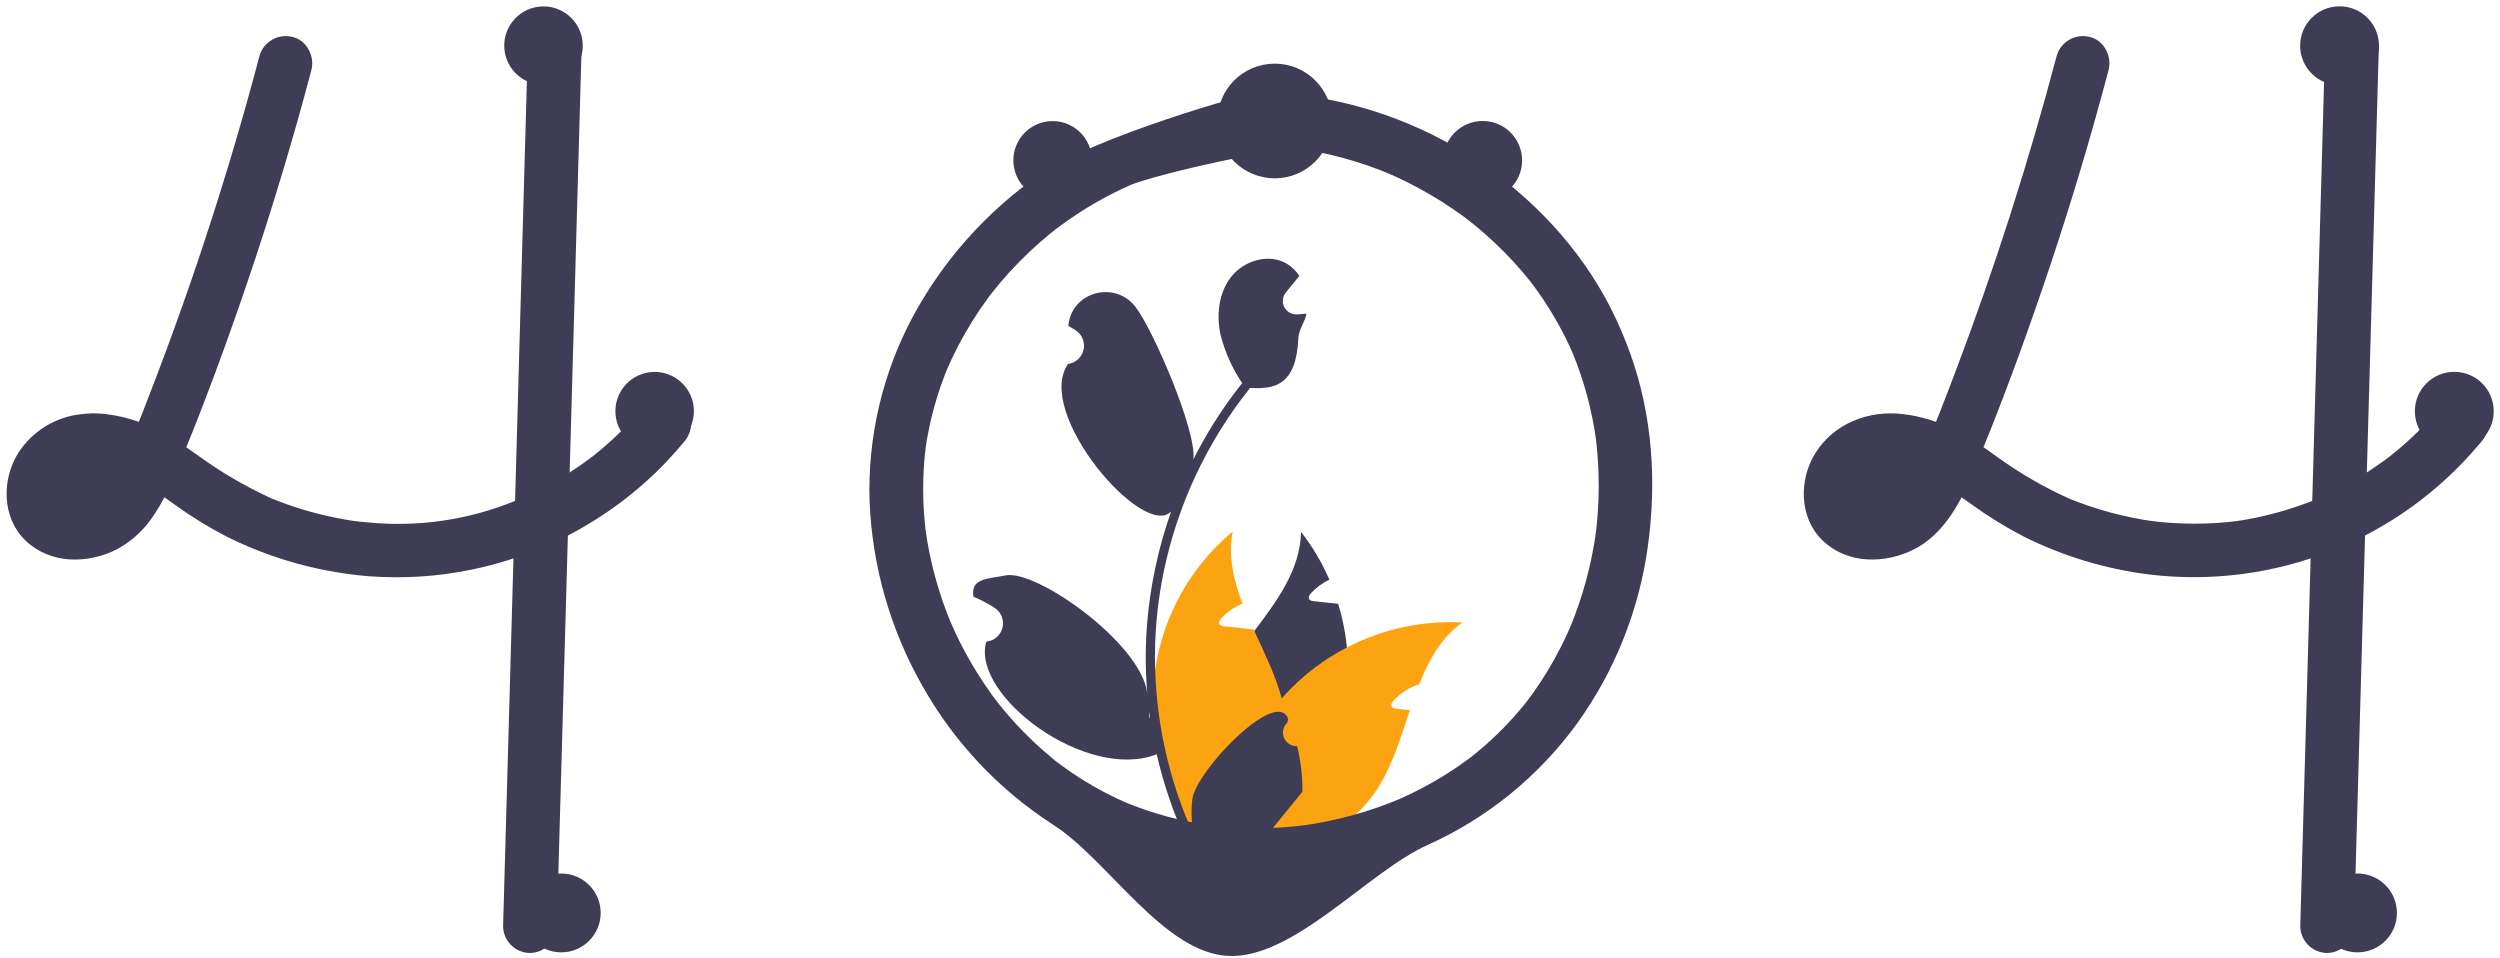
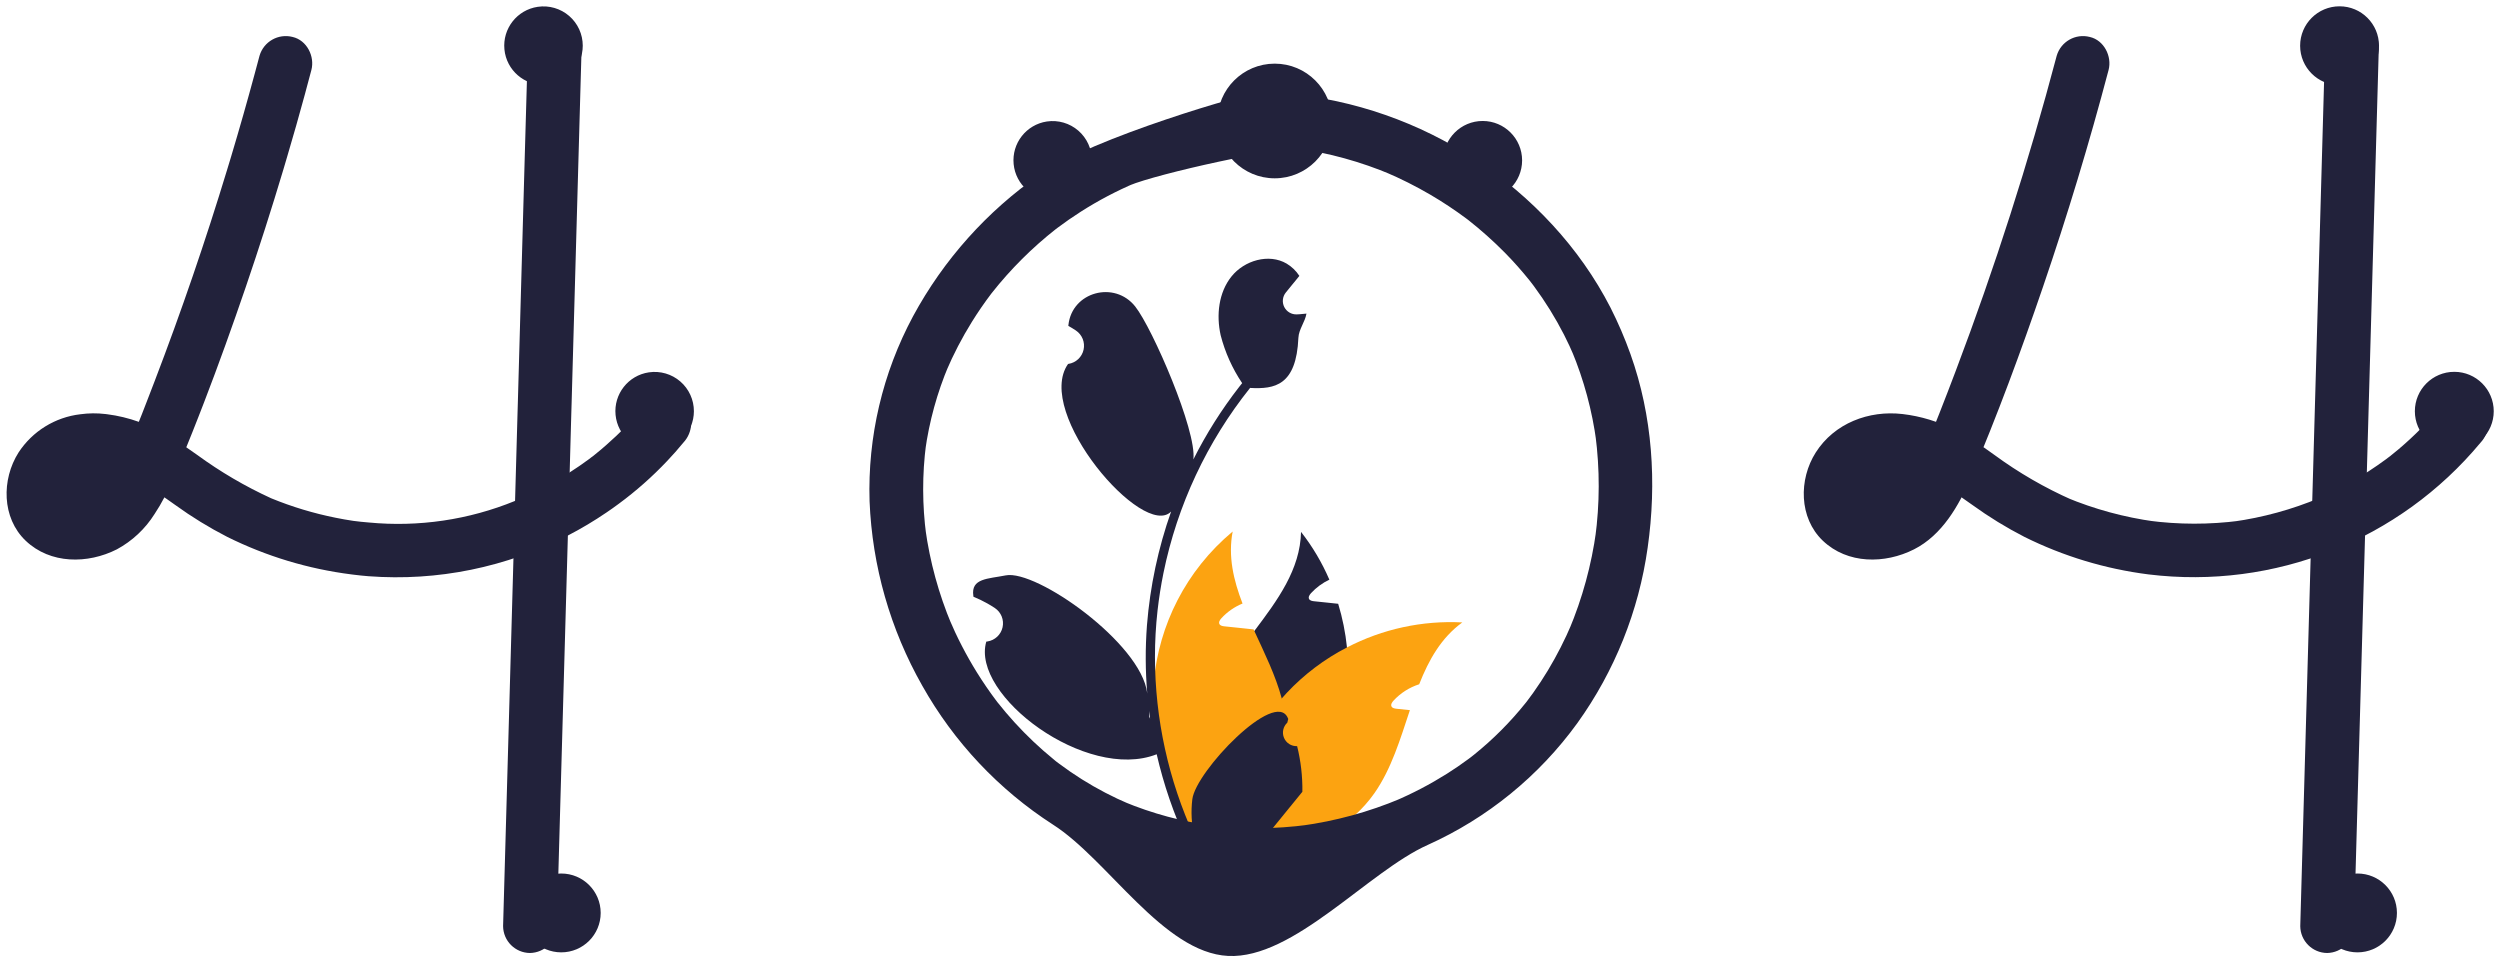
- <svg xmlns="http://www.w3.org/2000/svg" width="517" height="198" viewBox="0 0 517 198" fill="none">
-   <path d="M142.564 85.668C142.307 84.918 141.875 84.239 141.304 83.689C141.093 83.493 140.864 83.317 140.622 83.163C138.686 81.874 135.795 81.585 133.956 83.163C133.771 83.323 133.6 83.499 133.444 83.689C132.896 84.364 132.332 85.023 131.754 85.668C130.805 86.75 129.834 87.795 128.818 88.81C128.529 89.091 128.239 89.381 127.943 89.662C127.772 89.833 127.602 89.996 127.431 90.159C126.779 90.781 126.111 91.381 125.437 91.974C125.081 92.293 124.725 92.604 124.362 92.908C123.82 93.36 123.279 93.812 122.73 94.249C122.679 94.286 122.627 94.323 122.575 94.368C122.56 94.375 122.553 94.39 122.538 94.398C122.53 94.398 122.523 94.398 122.515 94.412C122.495 94.42 122.478 94.433 122.464 94.45C122.3 94.561 122.189 94.635 122.108 94.701C122.137 94.687 122.167 94.664 122.197 94.65C122.063 94.753 121.922 94.857 121.789 94.961C120.491 95.917 119.164 96.836 117.807 97.695C114.45 99.843 110.924 101.714 107.264 103.29C107.019 103.387 106.767 103.491 106.515 103.587C96.931 107.511 86.536 109.042 76.227 108.048C75.174 107.967 74.121 107.855 73.068 107.715C71.852 107.537 70.644 107.322 69.443 107.077C64.87 106.165 60.396 104.815 56.082 103.046C50.686 100.576 45.553 97.567 40.764 94.064C40.022 93.538 39.273 93.012 38.524 92.501C39.377 90.411 40.215 88.321 41.031 86.216C41.438 85.201 41.831 84.186 42.217 83.163C45.249 75.285 48.096 67.334 50.825 59.352C53.583 51.267 56.186 43.135 58.632 34.956C58.885 34.126 59.129 33.296 59.367 32.467C60.649 28.146 61.88 23.816 63.059 19.476C63.17 19.053 63.289 18.638 63.392 18.216C63.733 16.971 64.067 15.726 64.394 14.481C65.135 11.672 63.459 8.315 60.508 7.641C57.555 6.884 54.533 8.601 53.672 11.524C53.353 12.724 53.035 13.918 52.708 15.118C51.144 20.921 49.498 26.703 47.77 32.467C47.518 33.296 47.266 34.126 47.014 34.956C43.203 47.51 39.019 59.938 34.461 72.24C33.913 73.729 33.356 75.214 32.793 76.693C32.519 77.42 32.244 78.146 31.963 78.872C31.421 80.302 30.865 81.733 30.309 83.163C29.99 84 29.664 84.838 29.338 85.668C29.123 86.194 28.915 86.72 28.708 87.239C26.594 86.48 24.403 85.953 22.175 85.668L21.82 85.623C20.092 85.416 18.346 85.431 16.622 85.668C11.4 86.277 6.718 89.171 3.84 93.568C0.303 99.133 0.347 107.092 5.308 111.82C10.416 116.689 18.149 116.652 24.163 113.606C27.349 111.883 30.036 109.366 31.963 106.299C32.701 105.187 33.379 104.037 33.994 102.853C34.15 102.957 34.306 103.061 34.461 103.172C35.054 103.587 35.648 104.009 36.233 104.424C39.646 106.896 43.243 109.103 46.992 111.027C55.053 115.033 63.73 117.655 72.661 118.786C72.861 118.808 73.054 118.838 73.254 118.86C74.24 118.986 75.233 119.083 76.227 119.164C90.479 120.238 104.749 117.323 117.437 110.746C118.512 110.19 119.577 109.607 120.632 108.997C122.271 108.048 123.872 107.04 125.437 105.973C126.289 105.395 127.12 104.81 127.943 104.195C131.539 101.547 134.892 98.583 137.96 95.339C139.124 94.116 140.238 92.854 141.304 91.552C142.311 90.487 142.892 89.089 142.935 87.624C142.929 86.955 142.804 86.293 142.564 85.668ZM19.788 103.32C19.944 103.209 20.099 103.09 20.248 102.972C20.203 103.083 19.988 103.209 19.788 103.32ZM22.168 100.926C21.997 101.119 21.842 101.312 21.671 101.504C21.152 102.085 20.595 102.629 20.003 103.135C19.922 103.209 19.832 103.283 19.744 103.35C19.742 103.35 19.74 103.35 19.738 103.352C19.737 103.353 19.736 103.355 19.736 103.357C19.629 103.405 19.525 103.459 19.425 103.52C19.106 103.713 18.78 103.891 18.446 104.054C17.793 104.294 17.121 104.48 16.437 104.61C15.911 104.648 15.384 104.653 14.857 104.624H14.843C14.479 104.544 14.121 104.445 13.768 104.328C13.589 104.239 13.419 104.135 13.248 104.031C13.182 103.972 13.122 103.913 13.085 103.876C13.013 103.81 12.946 103.738 12.885 103.661C12.885 103.659 12.884 103.657 12.883 103.656C12.882 103.654 12.88 103.653 12.878 103.654C12.796 103.505 12.707 103.357 12.626 103.209C12.621 103.205 12.619 103.2 12.618 103.194C12.559 103.009 12.507 102.816 12.463 102.623C12.447 102.285 12.449 101.946 12.47 101.608C12.569 101.135 12.703 100.669 12.87 100.215C13.021 99.893 13.191 99.581 13.382 99.281C13.397 99.252 13.471 99.133 13.553 99C13.56 98.992 13.56 98.992 13.56 98.985C13.671 98.859 13.782 98.725 13.901 98.607C14.101 98.385 14.316 98.192 14.531 97.992C14.949 97.718 15.383 97.468 15.829 97.243C16.537 96.992 17.263 96.796 18.001 96.658C19.09 96.571 20.184 96.581 21.271 96.688C22.3 96.866 23.316 97.116 24.311 97.436C23.708 98.605 23.022 99.73 22.257 100.8C22.227 100.845 22.198 100.889 22.168 100.926ZM13.923 98.488C13.858 98.593 13.781 98.69 13.693 98.777C13.752 98.668 13.83 98.57 13.923 98.488Z" fill="#3F3D56" />
-   <path d="M120.276 9.982C120.21 12.309 120.143 14.636 120.076 16.963C119.935 22.128 119.789 27.296 119.639 32.467C119.483 38.284 119.32 44.099 119.149 49.911C119.068 52.913 118.984 55.914 118.897 58.915C118.667 67 118.44 75.083 118.215 83.163C118.193 84 118.163 84.83 118.141 85.668C118.03 89.677 117.918 93.686 117.807 97.695C117.681 102.045 117.558 106.396 117.437 110.746C117.348 114.006 117.256 117.269 117.162 120.535C116.495 144.197 115.828 167.86 115.16 191.522C115.102 194.567 112.646 197.022 109.599 197.08C106.539 197.055 104.063 194.581 104.039 191.522C104.409 178.213 104.785 164.903 105.166 151.593C105.499 139.558 105.838 127.523 106.181 115.488C106.293 111.524 106.404 107.557 106.515 103.587C106.686 97.614 106.854 91.641 107.019 85.668C107.041 84.83 107.071 84 107.093 83.163C107.108 82.429 107.13 81.703 107.153 80.969C107.479 69.372 107.805 57.772 108.131 46.169C108.265 41.604 108.393 37.036 108.517 32.467C108.665 27.257 108.813 22.049 108.962 16.845C109.029 14.555 109.088 12.272 109.155 9.982C109.213 6.937 111.669 4.483 114.715 4.424C117.776 4.449 120.252 6.923 120.276 9.982Z" fill="#3F3D56" />
-   <path d="M425.328 11.525C419.497 33.593 412.528 55.346 404.448 76.695C402.219 82.584 399.938 88.461 397.5 94.267L398.06 92.94C396.972 95.705 395.582 98.343 393.916 100.804C393.803 100.962 393.687 101.12 393.57 101.275C394.146 100.539 394.256 100.394 393.898 100.839C393.71 101.062 393.524 101.285 393.329 101.503C392.81 102.083 392.253 102.629 391.662 103.135C391.513 103.263 391.362 103.387 391.208 103.509L391.903 102.969C391.823 103.159 391.256 103.411 391.08 103.519C390.509 103.864 389.913 104.166 389.297 104.422L390.625 103.862C389.616 104.268 388.563 104.557 387.488 104.722L388.966 104.524C387.91 104.669 386.839 104.681 385.78 104.558L387.258 104.756C386.391 104.637 385.543 104.409 384.733 104.077L386.062 104.637C385.63 104.449 385.214 104.227 384.817 103.973C384.616 103.842 383.998 103.374 384.806 103.991C385.646 104.633 384.914 104.046 384.741 103.876C384.597 103.734 384.467 103.579 384.326 103.435C383.672 102.764 385.065 104.588 384.62 103.804C384.383 103.411 384.165 103.006 383.969 102.591L384.53 103.919C384.275 103.287 384.093 102.628 383.99 101.954L384.189 103.432C384.082 102.594 384.082 101.746 384.186 100.908L383.988 102.386C384.124 101.451 384.371 100.535 384.725 99.659L384.165 100.986C384.411 100.397 384.703 99.827 385.038 99.283C385.192 99.002 385.373 98.736 385.578 98.489C385.615 98.501 384.638 99.61 385.156 99.05C385.292 98.903 385.418 98.749 385.556 98.604C385.775 98.371 386.011 98.159 386.242 97.938C387.016 97.201 385.158 98.654 386.052 98.071C386.7 97.645 387.381 97.274 388.09 96.96L386.762 97.52C387.949 97.033 389.194 96.699 390.465 96.528L388.987 96.726C390.58 96.543 392.189 96.562 393.777 96.783L392.299 96.584C394.31 96.889 396.275 97.442 398.15 98.229L396.822 97.669C400.818 99.384 404.357 101.93 407.89 104.426C411.303 106.896 414.898 109.102 418.646 111.026C426.707 115.033 435.385 117.656 444.316 118.788C470.345 121.975 496.208 111.714 512.964 91.552C513.97 90.486 514.549 89.087 514.592 87.622C514.582 86.15 513.998 84.74 512.964 83.692C510.924 81.82 507.07 81.292 505.1 83.692C503.232 85.971 501.225 88.131 499.089 90.159C498.092 91.105 497.068 92.021 496.018 92.909C495.418 93.415 494.809 93.912 494.193 94.399C493.901 94.629 492.993 95.243 494.388 94.253C494.068 94.48 493.762 94.727 493.446 94.96C488.776 98.401 483.716 101.278 478.371 103.531L479.699 102.97C473.963 105.375 467.939 107.025 461.777 107.878L463.256 107.68C456.917 108.513 450.497 108.503 444.161 107.651L445.639 107.85C439.305 106.98 433.11 105.294 427.209 102.833L428.537 103.393C422.843 100.875 417.439 97.746 412.421 94.062C409.809 92.129 407.055 90.396 404.181 88.879C400.834 87.17 397.209 86.069 393.476 85.627C386.478 84.803 379.347 87.528 375.499 93.571C371.958 99.133 372.004 107.091 376.962 111.82C382.069 116.691 389.803 116.65 395.822 113.603C401.618 110.669 405.099 104.573 407.548 98.825C413.057 85.889 417.935 72.655 422.48 59.353C426.977 46.193 431.054 32.9 434.713 19.474C435.166 17.811 435.613 16.146 436.053 14.48C436.795 11.672 435.118 8.314 432.169 7.643C429.215 6.883 426.189 8.6 425.328 11.525Z" fill="#3F3D56" />
-   <path d="M480.813 9.982L478.811 80.971L476.82 151.591L475.694 191.522C475.72 194.581 478.195 197.054 481.255 197.08C484.301 197.022 486.757 194.567 486.816 191.522L488.817 120.533L490.809 49.914L491.934 9.982C491.908 6.923 489.434 4.45 486.374 4.424C483.327 4.483 480.872 6.937 480.813 9.982Z" fill="#3F3D56" />
-   <path d="M277.789 148.14C275.615 157.832 270.408 166.58 262.923 173.114C262.375 173.588 261.826 174.048 261.255 174.5C259.869 174.626 258.492 174.754 257.125 174.885C255.991 174.989 254.871 175.1 253.759 175.204L253.559 175.226L253.418 174.011L252.854 169.09C248.426 161.864 247.526 153.018 250.408 145.05C252.365 139.773 255.909 135.112 259.394 130.488C264.206 124.1 268.884 117.786 269.055 109.997C271.423 113.026 273.391 116.346 274.912 119.876C273.477 120.551 272.188 121.5 271.116 122.669C270.812 123.003 270.508 123.47 270.716 123.87C270.894 124.211 271.339 124.292 271.724 124.337C272.651 124.433 273.585 124.529 274.512 124.626C275.253 124.707 275.995 124.781 276.736 124.863C277.633 127.806 278.242 130.829 278.553 133.889C279.053 138.65 278.795 143.46 277.789 148.14Z" fill="#3F3D56" />
-   <path d="M302.405 128.716C298.031 131.896 295.473 136.468 293.486 141.507C291.449 142.159 289.617 143.328 288.17 144.901C287.866 145.235 287.562 145.702 287.769 146.102C287.947 146.443 288.392 146.524 288.778 146.569C289.704 146.665 290.639 146.761 291.565 146.858C289.578 152.816 287.754 158.982 284.24 164.014C281.903 167.336 278.856 170.097 275.32 172.099C274.356 172.648 273.361 173.14 272.34 173.573C268.573 173.862 264.878 174.171 261.255 174.5C259.868 174.626 258.492 174.754 257.125 174.885C255.991 174.989 254.871 175.1 253.759 175.204C253.752 174.796 253.752 174.389 253.759 173.981C253.994 163.123 257.99 152.683 265.066 144.442C265.4 144.057 265.741 143.679 266.089 143.301C269.674 139.474 273.89 136.29 278.553 133.889C285.9 130.071 294.135 128.285 302.405 128.716Z" fill="#FCA311" />
-   <path d="M258.408 171.083L257.555 173.603L257.125 174.885C255.991 174.989 254.871 175.1 253.759 175.204L253.559 175.226C252.328 175.352 251.105 175.478 249.881 175.604C249.562 175.233 249.244 174.855 248.932 174.47C232.821 154.97 235.495 126.125 254.916 109.916C253.937 115.036 255.079 119.942 256.955 124.811C256.754 124.893 256.562 124.974 256.376 125.063C254.941 125.738 253.651 126.687 252.58 127.857C252.276 128.19 251.972 128.657 252.18 129.057C252.358 129.398 252.803 129.48 253.188 129.524C254.115 129.621 255.049 129.717 255.976 129.813C256.717 129.895 257.459 129.969 258.2 130.05C258.549 130.087 258.897 130.124 259.246 130.162C259.298 130.273 259.342 130.376 259.394 130.488C261.507 135.067 263.783 139.669 265.066 144.442C265.388 145.639 265.64 146.854 265.822 148.081C266.979 156.476 264.25 164.942 258.408 171.083Z" fill="#FCA311" />
-   <path d="M333.041 63.599C326.658 51.155 316.769 40.685 305.138 32.99C293.47 25.307 280.082 20.627 266.166 19.37C264.342 19.204 262.513 19.107 260.68 19.078C258.514 19.046 225.931 28.439 215.016 36.11C204.107 43.687 195.134 53.721 188.819 65.402C182.515 77.147 179.415 90.344 179.828 103.666C180.369 117.068 184.106 130.147 190.73 141.813C197.263 153.441 206.539 163.298 217.751 170.526C229.123 177.779 240.547 197.009 253.974 197.688C267.502 198.372 282.931 180.232 295.269 174.724C307.607 169.171 318.274 160.482 326.206 149.524C333.914 138.786 338.901 126.338 340.738 113.25C342.646 99.85 341.757 86.029 337.178 73.221C336.003 69.93 334.621 66.716 333.041 63.599C331.721 61.002 327.853 60.045 325.432 61.605C322.841 63.2 321.962 66.549 323.437 69.21C324.212 70.735 324.933 72.286 325.599 73.862L325.038 72.534C327.559 78.592 329.273 84.955 330.137 91.46L329.938 89.982C330.857 97.039 330.84 104.186 329.889 111.238L330.088 109.76C329.127 116.812 327.243 123.707 324.486 130.269L325.047 128.941C323.629 132.289 321.976 135.533 320.1 138.648C319.15 140.222 318.141 141.759 317.075 143.258C316.606 143.917 316.124 144.564 315.637 145.208C315.002 146.05 316.502 144.109 315.846 144.935C315.735 145.075 315.624 145.216 315.511 145.356C315.175 145.777 314.833 146.194 314.487 146.607C312.175 149.364 309.653 151.936 306.942 154.302C306.266 154.891 305.58 155.467 304.882 156.03C304.534 156.31 304.191 156.602 303.829 156.863C303.842 156.853 305 155.974 304.315 156.484C304.099 156.645 303.886 156.808 303.67 156.967C302.231 158.033 300.755 159.043 299.24 160C295.753 162.196 292.094 164.107 288.3 165.716L289.628 165.156C283.083 167.91 276.203 169.791 269.167 170.752L270.645 170.553C263.612 171.503 256.484 171.516 249.448 170.591L250.926 170.789C244.531 169.931 238.276 168.241 232.319 165.762L233.647 166.322C230.197 164.866 226.871 163.133 223.7 161.141C222.131 160.153 220.603 159.104 219.115 157.993C218.903 157.835 218.693 157.674 218.481 157.515C217.803 157.003 218.969 157.893 218.978 157.899C218.584 157.616 218.204 157.313 217.84 156.991C217.122 156.407 216.415 155.808 215.719 155.197C212.934 152.745 210.334 150.093 207.939 147.26C207.339 146.552 206.752 145.833 206.178 145.103C205.93 144.787 205.477 144.147 206.478 145.495C206.346 145.318 206.21 145.144 206.076 144.967C205.757 144.544 205.442 144.117 205.131 143.687C204.042 142.181 203.007 140.638 202.026 139.058C199.808 135.482 197.874 131.739 196.238 127.862L196.799 129.19C194.123 122.826 192.293 116.14 191.356 109.302L191.555 110.779C190.71 104.475 190.698 98.088 191.519 91.781L191.32 93.259C192.163 87.151 193.807 81.181 196.21 75.503L195.649 76.831C197.161 73.276 198.945 69.844 200.984 66.563C202.005 64.921 203.087 63.319 204.23 61.757C204.49 61.402 204.752 61.049 205.018 60.699C205.258 60.382 205.919 59.592 204.791 60.987C204.902 60.85 205.008 60.709 205.117 60.571C205.744 59.777 206.387 58.995 207.045 58.226C209.534 55.313 212.231 52.584 215.114 50.059C215.843 49.421 216.583 48.796 217.334 48.184C217.676 47.907 218.02 47.632 218.366 47.36C218.504 47.251 218.644 47.144 218.782 47.035C217.301 48.213 218.371 47.355 218.707 47.104C220.256 45.944 221.846 44.841 223.478 43.797C227.106 41.479 230.922 39.469 234.887 37.789L233.558 38.349C239.312 35.935 264.803 30.235 269.44 30.857L267.961 30.659C274.776 31.61 281.436 33.449 287.773 36.13L286.444 35.569C289.655 36.932 292.776 38.499 295.787 40.26C297.291 41.141 298.766 42.071 300.211 43.048C300.895 43.511 301.572 43.984 302.241 44.467C302.576 44.709 302.909 44.953 303.24 45.2C303.423 45.337 303.606 45.476 303.789 45.613C304.56 46.191 302.728 44.777 303.536 45.416C306.239 47.539 308.807 49.829 311.223 52.273C312.41 53.481 313.556 54.727 314.661 56.012C315.228 56.671 315.783 57.34 316.326 58.018C316.597 58.356 317.517 59.575 316.389 58.081C316.665 58.446 316.943 58.809 317.215 59.177C319.558 62.347 321.639 65.702 323.437 69.21C324.767 71.802 328.618 72.768 331.046 71.204C333.638 69.61 334.517 66.259 333.041 63.599Z" fill="#3F3D56" />
-   <path d="M268.245 154.302C267.069 154.356 265.985 153.67 265.531 152.585C265.077 151.499 265.35 150.246 266.214 149.447C266.285 149.167 266.336 148.965 266.406 148.684C266.381 148.623 266.356 148.562 266.33 148.501C263.75 142.352 247.286 159.494 246.574 165.273C246.261 167.827 246.393 170.417 246.965 172.926C241.632 161.299 238.863 148.662 238.845 135.871C238.844 132.661 239.022 129.454 239.379 126.264C239.674 123.649 240.084 121.053 240.608 118.475C243.466 104.489 249.603 91.379 258.515 80.224C263.611 80.508 268.078 79.732 268.509 69.859C268.586 68.103 269.889 66.583 270.176 64.853C269.69 64.917 269.195 64.957 268.709 64.988C268.557 64.996 268.398 65.004 268.246 65.012L268.189 65.015C267.097 65.064 266.077 64.468 265.585 63.492C265.093 62.516 265.219 61.342 265.908 60.493C266.118 60.235 266.329 59.977 266.539 59.719C266.858 59.32 267.185 58.929 267.504 58.531C267.541 58.493 267.576 58.453 267.608 58.411C267.975 57.957 268.342 57.51 268.709 57.056C268.039 56.017 267.138 55.147 266.076 54.513C262.399 52.36 257.326 53.851 254.67 57.175C252.006 60.5 251.504 65.164 252.429 69.317C253.339 72.852 254.844 76.206 256.88 79.235C256.68 79.49 256.473 79.737 256.273 79.992C252.628 84.677 249.451 89.708 246.788 95.013C247.541 89.129 238.327 67.883 234.763 63.383C230.483 57.978 221.705 60.337 220.951 67.189C220.944 67.255 220.937 67.322 220.93 67.388C221.459 67.686 221.977 68.003 222.484 68.338C223.788 69.209 224.423 70.79 224.084 72.32C223.745 73.849 222.501 75.014 220.952 75.253L220.874 75.265C213.789 85.376 236.502 111.692 242.187 105.783C239.511 113.362 237.833 121.257 237.194 129.27C236.832 133.996 236.853 138.745 237.258 143.468L237.234 143.301C235.97 133.013 214.3 117.717 207.972 118.991C204.326 119.725 200.735 119.559 201.289 123.234C201.298 123.293 201.307 123.351 201.316 123.41C202.298 123.81 203.254 124.27 204.179 124.789C204.709 125.088 205.227 125.404 205.734 125.739C207.037 126.61 207.672 128.191 207.333 129.721C206.994 131.25 205.75 132.415 204.201 132.654L204.123 132.666C204.068 132.674 204.02 132.682 203.964 132.69C200.739 143.781 224.656 161.68 239.196 155.985H239.204C240.645 162.243 242.733 168.335 245.433 174.162H267.688C267.767 173.915 267.839 173.66 267.911 173.413C265.851 173.542 263.783 173.419 261.753 173.046C263.404 171.021 265.055 168.98 266.707 166.955C266.743 166.917 266.778 166.877 266.81 166.835C267.648 165.799 268.493 164.771 269.331 163.734L269.331 163.733C269.376 160.556 269.01 157.386 268.245 154.302ZM237.832 148.611L237.64 148.18C237.648 147.869 237.648 147.558 237.64 147.239C237.64 147.152 237.625 147.064 237.625 146.976C237.696 147.526 237.76 148.076 237.84 148.626L237.832 148.611Z" fill="#3F3D56" />
-   <path d="M18.194 108.018C22.698 108.018 26.35 104.369 26.35 99.867C26.35 95.365 22.698 91.715 18.194 91.715C13.69 91.715 10.038 95.365 10.038 99.867C10.038 104.369 13.69 108.018 18.194 108.018Z" fill="#3F3D56" />
-   <path d="M116.065 196.947C120.569 196.947 124.221 193.297 124.221 188.795C124.221 184.293 120.569 180.643 116.065 180.643C111.56 180.643 107.909 184.293 107.909 188.795C107.909 193.297 111.56 196.947 116.065 196.947Z" fill="#3F3D56" />
-   <path d="M487.53 196.947C492.034 196.947 495.686 193.297 495.686 188.795C495.686 184.293 492.034 180.643 487.53 180.643C483.025 180.643 479.374 184.293 479.374 188.795C479.374 193.297 483.025 196.947 487.53 196.947Z" fill="#3F3D56" />
-   <path d="M507.549 93.197C512.053 93.197 515.705 89.547 515.705 85.045C515.705 80.543 512.053 76.894 507.549 76.894C503.044 76.894 499.393 80.543 499.393 85.045C499.393 89.547 503.044 93.197 507.549 93.197Z" fill="#3F3D56" />
-   <path d="M483.822 17.608C488.327 17.608 491.978 13.958 491.978 9.456C491.978 4.954 488.327 1.304 483.822 1.304C479.318 1.304 475.667 4.954 475.667 9.456C475.667 13.958 479.318 17.608 483.822 17.608Z" fill="#3F3D56" />
-   <path d="M143.498 85.045C143.488 89.37 140.086 92.927 135.764 93.131C131.442 93.335 127.719 90.116 127.3 85.811C126.882 81.507 129.914 77.631 134.195 76.999C138.475 76.368 142.499 79.203 143.343 83.445C143.447 83.972 143.499 84.508 143.498 85.045Z" fill="#3F3D56" />
-   <path d="M306.617 41.322C311.121 41.322 314.773 37.673 314.773 33.17C314.773 28.668 311.121 25.019 306.617 25.019C302.112 25.019 298.461 28.668 298.461 33.17C298.461 37.673 302.112 41.322 306.617 41.322Z" fill="#3F3D56" />
-   <path d="M225.799 33.17C225.789 37.495 222.387 41.052 218.065 41.256C213.742 41.461 210.02 38.241 209.601 33.937C209.182 29.632 212.215 25.756 216.495 25.124C220.776 24.493 224.8 27.328 225.643 31.57C225.748 32.097 225.8 32.633 225.799 33.17Z" fill="#3F3D56" />
-   <path d="M120.514 9.456C120.503 13.781 117.101 17.338 112.779 17.542C108.457 17.747 104.734 14.527 104.315 10.222C103.897 5.918 106.929 2.042 111.21 1.41C115.491 0.779 119.514 3.614 120.358 7.856C120.462 8.383 120.515 8.919 120.514 9.456Z" fill="#3F3D56" />
-   <path d="M391.883 110.983C396.387 110.983 400.039 107.333 400.039 102.831C400.039 98.329 396.387 94.679 391.883 94.679C387.379 94.679 383.727 98.329 383.727 102.831C383.727 107.333 387.379 110.983 391.883 110.983Z" fill="#3F3D56" />
-   <path d="M263.613 36.876C270.164 36.876 275.476 31.567 275.476 25.019C275.476 18.47 270.164 13.162 263.613 13.162C257.061 13.162 251.75 18.47 251.75 25.019C251.75 31.567 257.061 36.876 263.613 36.876Z" fill="#3F3D56" />
+ <svg xmlns="http://www.w3.org/2000/svg" viewBox="0 0 517 198" fill="none">
+   <path fill="#22223B" d="M142.564 85.668a4.995 4.995 0 0 0-1.26-1.979 4.806 4.806 0 0 0-.682-.526c-1.936-1.29-4.827-1.578-6.666 0a4.38 4.38 0 0 0-.512.526 53.62 53.62 0 0 1-1.69 1.979 65.206 65.206 0 0 1-2.936 3.142c-.289.281-.579.57-.875.852-.171.17-.341.334-.512.497a66.063 66.063 0 0 1-1.994 1.815c-.356.319-.712.63-1.075.934-.542.452-1.083.904-1.632 1.341a2.575 2.575 0 0 0-.155.119c-.015.007-.022.022-.037.03-.008 0-.015 0-.023.014a.13.13 0 0 0-.051.037c-.164.112-.275.186-.356.252.029-.014.059-.037.089-.051-.134.103-.275.207-.408.31a68.934 68.934 0 0 1-3.982 2.735 73.53 73.53 0 0 1-10.543 5.595c-.245.097-.497.201-.749.297a63.779 63.779 0 0 1-30.288 4.461 57.309 57.309 0 0 1-3.159-.333 65.914 65.914 0 0 1-3.625-.638 72.682 72.682 0 0 1-13.361-4.031 87.999 87.999 0 0 1-15.318-8.982c-.742-.526-1.49-1.052-2.24-1.563.853-2.09 1.69-4.18 2.507-6.285.407-1.015.8-2.03 1.186-3.053 3.032-7.878 5.88-15.83 8.608-23.81a672.521 672.521 0 0 0 7.807-24.397c.253-.83.497-1.66.735-2.49 1.282-4.32 2.513-8.65 3.692-12.99.111-.423.23-.838.334-1.26.34-1.245.674-2.49 1-3.735.742-2.809-.934-6.166-3.885-6.84a5.66 5.66 0 0 0-6.836 3.883c-.319 1.2-.637 2.394-.964 3.594a646.799 646.799 0 0 1-4.938 17.349l-.756 2.49a655.029 655.029 0 0 1-15.051 43.915c-.542 1.43-1.098 2.86-1.654 4.291-.319.837-.645 1.675-.971 2.505-.215.526-.423 1.052-.63 1.57a31.01 31.01 0 0 0-6.532-1.57l-.356-.045a20.324 20.324 0 0 0-5.198.045 17.732 17.732 0 0 0-12.782 7.9C.303 99.133.347 107.092 5.308 111.82c5.108 4.869 12.841 4.832 18.855 1.786a21.015 21.015 0 0 0 7.8-7.307 37.497 37.497 0 0 0 2.031-3.446c.156.104.312.208.467.319.593.415 1.187.837 1.772 1.252a82.75 82.75 0 0 0 10.759 6.603 80.364 80.364 0 0 0 25.669 7.759c.2.022.393.052.593.074.986.126 1.98.223 2.973.304a76.979 76.979 0 0 0 41.21-8.418 77.165 77.165 0 0 0 8-4.773 67.03 67.03 0 0 0 2.506-1.778 74.955 74.955 0 0 0 10.017-8.856 67.608 67.608 0 0 0 3.344-3.787 5.972 5.972 0 0 0 1.631-3.928 5.595 5.595 0 0 0-.371-1.956ZM19.788 103.32c.156-.111.311-.23.46-.348-.045.111-.26.237-.46.348Zm2.38-2.394c-.17.193-.326.386-.497.578a17.31 17.31 0 0 1-1.927 1.846c-.002 0-.004 0-.006.002l-.002.005a2.81 2.81 0 0 0-.311.163c-.32.193-.645.371-.979.534-.653.24-1.325.426-2.01.556-.525.038-1.052.043-1.579.014h-.014c-.364-.08-.722-.179-1.075-.296-.179-.089-.349-.193-.52-.297a3.63 3.63 0 0 1-.163-.155 1.794 1.794 0 0 1-.207-.222c-.082-.149-.17-.297-.252-.445a7.13 7.13 0 0 1-.163-.586 9.264 9.264 0 0 1 .007-1.015c.1-.473.233-.939.4-1.393a8.2 8.2 0 0 1 .512-.934c.015-.03.089-.148.17-.281.008-.008.008-.008.008-.015.111-.126.222-.26.341-.378.2-.222.415-.415.63-.615.418-.274.852-.524 1.298-.749A14.443 14.443 0 0 1 18 96.658a18.531 18.531 0 0 1 3.27.03c1.03.178 2.045.428 3.04.748a27.335 27.335 0 0 1-2.143 3.49Zm-8.245-2.438a1.618 1.618 0 0 1-.23.29c.06-.11.137-.208.23-.29Z" />
+   <path fill="#22223B" d="m120.276 9.982-.2 6.981a9084.05 9084.05 0 0 1-.437 15.504c-.156 5.817-.319 11.632-.49 17.444-.081 3.002-.165 6.003-.252 9.004-.23 8.085-.457 16.168-.682 24.248-.022.837-.052 1.667-.074 2.505l-.334 12.027c-.126 4.35-.249 8.701-.37 13.051a6619 6619 0 0 1-.275 9.789l-2.002 70.987a5.669 5.669 0 0 1-5.561 5.558 5.605 5.605 0 0 1-5.56-5.558c.37-13.309.746-26.619 1.127-39.929.333-12.035.672-24.07 1.015-36.105l.334-11.901c.171-5.973.339-11.946.504-17.92.022-.837.052-1.667.074-2.504a2876367.458 2876367.458 0 0 0 1.038-36.994c.134-4.565.262-9.133.386-13.702l.445-15.622c.067-2.29.126-4.573.193-6.863a5.669 5.669 0 0 1 5.56-5.558 5.604 5.604 0 0 1 5.561 5.558Zm305.052 1.543a661.54 661.54 0 0 1-20.88 65.17c-2.229 5.89-4.51 11.766-6.948 17.572l.56-1.327a40.452 40.452 0 0 1-4.144 7.864c-.113.158-.229.316-.346.471.576-.736.686-.881.328-.436-.188.223-.374.446-.569.664a17.59 17.59 0 0 1-2.121 2.006l.695-.54c-.08.19-.647.442-.823.55a13.37 13.37 0 0 1-1.783.903l1.328-.56a14.161 14.161 0 0 1-3.137.86l1.478-.198a12.676 12.676 0 0 1-3.186.034l1.478.198a10.377 10.377 0 0 1-2.525-.679l1.329.56a8.897 8.897 0 0 1-1.245-.664c-.201-.131-.819-.599-.011.018.84.642.108.055-.065-.115-.144-.142-.274-.297-.415-.441-.654-.671.739 1.153.294.369a13.586 13.586 0 0 1-.651-1.213l.561 1.328a8.808 8.808 0 0 1-.54-1.965l.199 1.478a10.104 10.104 0 0 1-.003-2.524l-.198 1.478a11.82 11.82 0 0 1 .737-2.727l-.56 1.327a12.26 12.26 0 0 1 .873-1.703c.154-.281.335-.547.54-.794.037.012-.94 1.121-.422.561.136-.147.262-.3.4-.446.219-.233.455-.445.686-.666.774-.737-1.084.716-.19.133a14.125 14.125 0 0 1 2.038-1.11l-1.328.56a15.072 15.072 0 0 1 3.703-.993l-1.478.198a19.012 19.012 0 0 1 4.79.057l-1.478-.199a24.68 24.68 0 0 1 5.851 1.645l-1.328-.56c3.996 1.715 7.535 4.261 11.068 6.757a82.989 82.989 0 0 0 10.756 6.6 80.374 80.374 0 0 0 25.67 7.762 77.08 77.08 0 0 0 68.648-27.236 5.983 5.983 0 0 0 1.628-3.93 5.65 5.65 0 0 0-1.628-3.93c-2.04-1.872-5.894-2.4-7.864 0a71.01 71.01 0 0 1-9.082 9.217c-.6.506-1.209 1.003-1.825 1.49-.292.23-1.2.844.195-.146-.32.227-.626.474-.942.707a73.64 73.64 0 0 1-15.075 8.571l1.328-.561a71.816 71.816 0 0 1-17.922 4.908l1.479-.198a72.446 72.446 0 0 1-19.095-.029l1.478.199a74.064 74.064 0 0 1-18.43-5.017l1.328.56a86.016 86.016 0 0 1-16.116-9.331 64.398 64.398 0 0 0-8.24-5.183 31.757 31.757 0 0 0-10.705-3.252c-6.998-.823-14.129 1.901-17.977 7.944-3.541 5.562-3.495 13.52 1.463 18.249 5.107 4.871 12.841 4.83 18.86 1.783 5.796-2.934 9.277-9.03 11.726-14.778 5.509-12.936 10.387-26.17 14.932-39.472a659.822 659.822 0 0 0 13.573-44.873c.742-2.808-.935-6.166-3.884-6.837a5.66 5.66 0 0 0-6.841 3.882Z" />
+   <path fill="#22223B" d="m480.813 9.982-2.002 70.99-1.991 70.619-1.126 39.931a5.607 5.607 0 0 0 5.561 5.558 5.67 5.67 0 0 0 5.561-5.558l2.001-70.989 1.992-70.62 1.125-39.93a5.607 5.607 0 0 0-5.56-5.559 5.67 5.67 0 0 0-5.561 5.558ZM277.789 148.14a46.727 46.727 0 0 1-16.534 26.36c-1.386.126-2.763.254-4.13.385-1.134.104-2.254.215-3.366.319l-.2.022-.141-1.215-.564-4.921a27.867 27.867 0 0 1-2.446-24.04c1.957-5.277 5.501-9.938 8.986-14.562 4.812-6.388 9.49-12.702 9.661-20.491a44.862 44.862 0 0 1 5.857 9.879 12.192 12.192 0 0 0-3.796 2.793c-.304.334-.608.801-.4 1.201.178.341.623.422 1.008.467l2.788.289c.741.081 1.483.155 2.224.237a47.398 47.398 0 0 1 1.817 9.026c.5 4.761.242 9.571-.764 14.251Z" />
+   <path fill="#FCA311" d="M302.405 128.716c-4.374 3.18-6.932 7.752-8.919 12.791a12.328 12.328 0 0 0-5.316 3.394c-.304.334-.608.801-.401 1.201.178.341.623.422 1.009.467l2.787.289c-1.987 5.958-3.811 12.124-7.325 17.156a27.426 27.426 0 0 1-8.92 8.085 28.53 28.53 0 0 1-2.98 1.474 795.245 795.245 0 0 0-15.215 1.312c-1.134.104-2.254.215-3.366.319a35.615 35.615 0 0 1 0-1.223 46.901 46.901 0 0 1 11.307-29.539c.334-.385.675-.763 1.023-1.141a45.822 45.822 0 0 1 12.464-9.412 46.481 46.481 0 0 1 23.852-5.173Z" />
+   <path fill="#FCA311" d="m258.408 171.083-.853 2.52-.43 1.282c-1.134.104-2.254.215-3.366.319l-.2.022-3.678.378a50.782 50.782 0 0 1-.949-1.134c-16.111-19.5-13.437-48.345 5.984-64.554-.979 5.12.163 10.026 2.039 14.895a12.168 12.168 0 0 0-4.375 3.046c-.304.333-.608.8-.4 1.2.178.341.623.423 1.008.467l2.788.289c.741.082 1.483.156 2.224.237l1.046.112c.052.111.096.214.148.326 2.113 4.579 4.389 9.181 5.672 13.954.322 1.197.574 2.412.756 3.639a27.856 27.856 0 0 1-7.414 23.002Z" />
+   <path fill="#22223B" d="M333.041 63.6c-6.383-12.445-16.272-22.915-27.903-30.61a84.727 84.727 0 0 0-38.972-13.62 73.2 73.2 0 0 0-5.486-.292c-2.166-.032-34.749 9.361-45.664 17.032a84.715 84.715 0 0 0-26.197 29.292 75.934 75.934 0 0 0-8.991 38.264 84.128 84.128 0 0 0 10.902 38.147 81.883 81.883 0 0 0 27.021 28.713c11.372 7.253 22.796 26.483 36.223 27.162 13.528.684 28.957-17.456 41.295-22.964a77.414 77.414 0 0 0 30.937-25.2 81.674 81.674 0 0 0 14.532-36.274c1.908-13.4 1.019-27.221-3.56-40.03a83.007 83.007 0 0 0-4.137-9.62c-1.32-2.598-5.188-3.555-7.609-1.995a5.69 5.69 0 0 0-1.995 7.605 73.044 73.044 0 0 1 2.162 4.652l-.561-1.328a74.949 74.949 0 0 1 5.099 18.926l-.199-1.478a80.888 80.888 0 0 1-.049 21.256l.199-1.478a81.281 81.281 0 0 1-5.602 20.509l.561-1.328a77.094 77.094 0 0 1-4.947 9.707 73.393 73.393 0 0 1-3.025 4.61 83.665 83.665 0 0 1-1.438 1.95c-.635.842.865-1.099.209-.273-.111.14-.222.281-.335.421a69.404 69.404 0 0 1-10.629 10.674c-.348.28-.691.572-1.053.833.013-.01 1.171-.889.486-.379-.216.161-.429.324-.645.483a72.334 72.334 0 0 1-4.43 3.033 76.79 76.79 0 0 1-10.94 5.716l1.328-.56a81.03 81.03 0 0 1-20.461 5.596l1.478-.199a80.23 80.23 0 0 1-21.197.038l1.478.198a74.061 74.061 0 0 1-18.607-5.027l1.328.56a69.5 69.5 0 0 1-9.947-5.181 70.05 70.05 0 0 1-4.585-3.148c-.212-.158-.422-.319-.634-.478-.678-.512.488.378.497.384a14.37 14.37 0 0 1-1.138-.908 73.878 73.878 0 0 1-2.121-1.794 75.622 75.622 0 0 1-7.78-7.937 75.904 75.904 0 0 1-1.761-2.157c-.248-.316-.701-.956.3.392-.132-.177-.268-.351-.402-.528a79.654 79.654 0 0 1-4.05-5.909 80.935 80.935 0 0 1-5.788-11.196l.561 1.328a78.964 78.964 0 0 1-5.443-19.888l.199 1.477a72.525 72.525 0 0 1-.036-18.998l-.199 1.478a70.175 70.175 0 0 1 4.89-17.756l-.561 1.328a75.274 75.274 0 0 1 5.335-10.268 76.876 76.876 0 0 1 4.034-5.864c.24-.317.901-1.107-.227.288.111-.137.217-.278.326-.416a79.55 79.55 0 0 1 13.249-13.212c.138-.108.278-.215.416-.324-1.481 1.178-.411.32-.075.069a78.64 78.64 0 0 1 4.771-3.306 76.853 76.853 0 0 1 11.409-6.009l-1.329.56c5.754-2.414 31.245-8.114 35.882-7.492l-1.479-.198a78.801 78.801 0 0 1 19.812 5.47l-1.329-.56a81.838 81.838 0 0 1 9.343 4.69 80.923 80.923 0 0 1 7.453 4.94l.549.414c.771.578-1.061-.836-.253-.197a82.167 82.167 0 0 1 7.687 6.857 76.66 76.66 0 0 1 5.103 5.745c.271.338 1.191 1.557.063.063.276.365.554.728.826 1.096a72.584 72.584 0 0 1 6.222 10.033c1.33 2.592 5.181 3.558 7.609 1.994a5.688 5.688 0 0 0 1.995-7.605Z" />
+   <path fill="#22223B" d="M268.245 154.302a2.802 2.802 0 0 1-2.031-4.855l.192-.763-.076-.183c-2.58-6.149-19.044 10.993-19.756 16.772a22.255 22.255 0 0 0 .391 7.653 89.179 89.179 0 0 1-8.12-37.055c-.001-3.21.177-6.417.534-9.607a89.393 89.393 0 0 1 1.229-7.789 90.227 90.227 0 0 1 17.907-38.251c5.096.284 9.563-.492 9.994-10.365.077-1.756 1.38-3.276 1.667-5.006-.486.064-.981.104-1.467.135l-.463.024-.057.003a2.777 2.777 0 0 1-2.281-4.522l.631-.774c.319-.399.646-.79.965-1.188.037-.038.072-.078.104-.12.367-.454.734-.9 1.101-1.355a8.029 8.029 0 0 0-2.633-2.543c-3.677-2.153-8.75-.662-11.406 2.663-2.664 3.324-3.166 7.988-2.241 12.141a32.153 32.153 0 0 0 4.451 9.918c-.2.255-.407.502-.607.757a90.814 90.814 0 0 0-9.485 15.02c.753-5.883-8.461-27.129-12.025-31.629-4.28-5.405-13.058-3.046-13.812 3.806l-.021.2a24.72 24.72 0 0 1 1.554.95 3.798 3.798 0 0 1-1.532 6.914l-.078.012c-7.085 10.11 15.628 36.427 21.313 30.518a92.669 92.669 0 0 0-4.993 23.487 87.752 87.752 0 0 0 .064 14.198l-.024-.167c-1.264-10.288-22.934-25.584-29.262-24.31-3.646.734-7.237.568-6.683 4.243l.027.176c.982.4 1.938.86 2.863 1.379.53.299 1.048.615 1.555.95a3.8 3.8 0 0 1-1.533 6.915l-.078.012-.159.024c-3.225 11.091 20.692 28.99 35.232 23.295h.008a92.731 92.731 0 0 0 6.229 18.177h22.255c.079-.247.151-.502.223-.749-2.06.129-4.128.006-6.158-.367 1.651-2.025 3.302-4.066 4.954-6.091.036-.038.071-.078.103-.12.838-1.036 1.683-2.064 2.521-3.101v-.001a36.999 36.999 0 0 0-1.086-9.431Zm-30.413-5.691-.192-.431a18.45 18.45 0 0 0 0-.941c0-.087-.015-.175-.015-.263.071.55.135 1.1.215 1.65l-.008-.015ZM18.194 108.018a8.153 8.153 0 0 0 8.156-8.151 8.154 8.154 0 0 0-8.156-8.152 8.154 8.154 0 0 0-8.156 8.152 8.153 8.153 0 0 0 8.156 8.151Zm97.871 88.929a8.154 8.154 0 0 0 8.156-8.152 8.154 8.154 0 0 0-8.156-8.152 8.154 8.154 0 0 0-8.156 8.152 8.154 8.154 0 0 0 8.156 8.152Zm371.465 0a8.154 8.154 0 0 0 8.156-8.152 8.154 8.154 0 0 0-8.156-8.152 8.154 8.154 0 0 0-8.156 8.152 8.154 8.154 0 0 0 8.156 8.152Zm20.019-103.75a8.154 8.154 0 0 0 8.156-8.152 8.154 8.154 0 0 0-8.156-8.151 8.153 8.153 0 0 0-8.156 8.151 8.154 8.154 0 0 0 8.156 8.152Zm-23.727-75.589a8.153 8.153 0 0 0 8.156-8.152 8.154 8.154 0 0 0-8.156-8.151 8.153 8.153 0 0 0-8.155 8.151 8.153 8.153 0 0 0 8.155 8.152ZM143.498 85.045a8.115 8.115 0 0 1-7.734 8.086 8.117 8.117 0 0 1-8.464-7.32A8.115 8.115 0 0 1 134.195 77a8.119 8.119 0 0 1 9.303 8.046Zm163.119-43.723a8.154 8.154 0 0 0 8.156-8.152 8.154 8.154 0 0 0-8.156-8.151 8.154 8.154 0 0 0-8.156 8.151 8.153 8.153 0 0 0 8.156 8.152Zm-80.818-8.152a8.115 8.115 0 0 1-7.734 8.086 8.115 8.115 0 0 1-1.57-16.132 8.117 8.117 0 0 1 9.304 8.046ZM120.514 9.456a8.117 8.117 0 0 1-7.735 8.086 8.117 8.117 0 0 1-8.464-7.32 8.115 8.115 0 0 1 6.895-8.812 8.118 8.118 0 0 1 9.304 8.046Zm271.369 101.527a8.154 8.154 0 0 0 8.156-8.152 8.154 8.154 0 0 0-8.156-8.152 8.154 8.154 0 0 0-8.156 8.152 8.154 8.154 0 0 0 8.156 8.152Zm-128.27-74.107c6.551 0 11.863-5.309 11.863-11.857 0-6.549-5.312-11.857-11.863-11.857-6.552 0-11.863 5.308-11.863 11.857 0 6.548 5.311 11.857 11.863 11.857Z" />
</svg>
